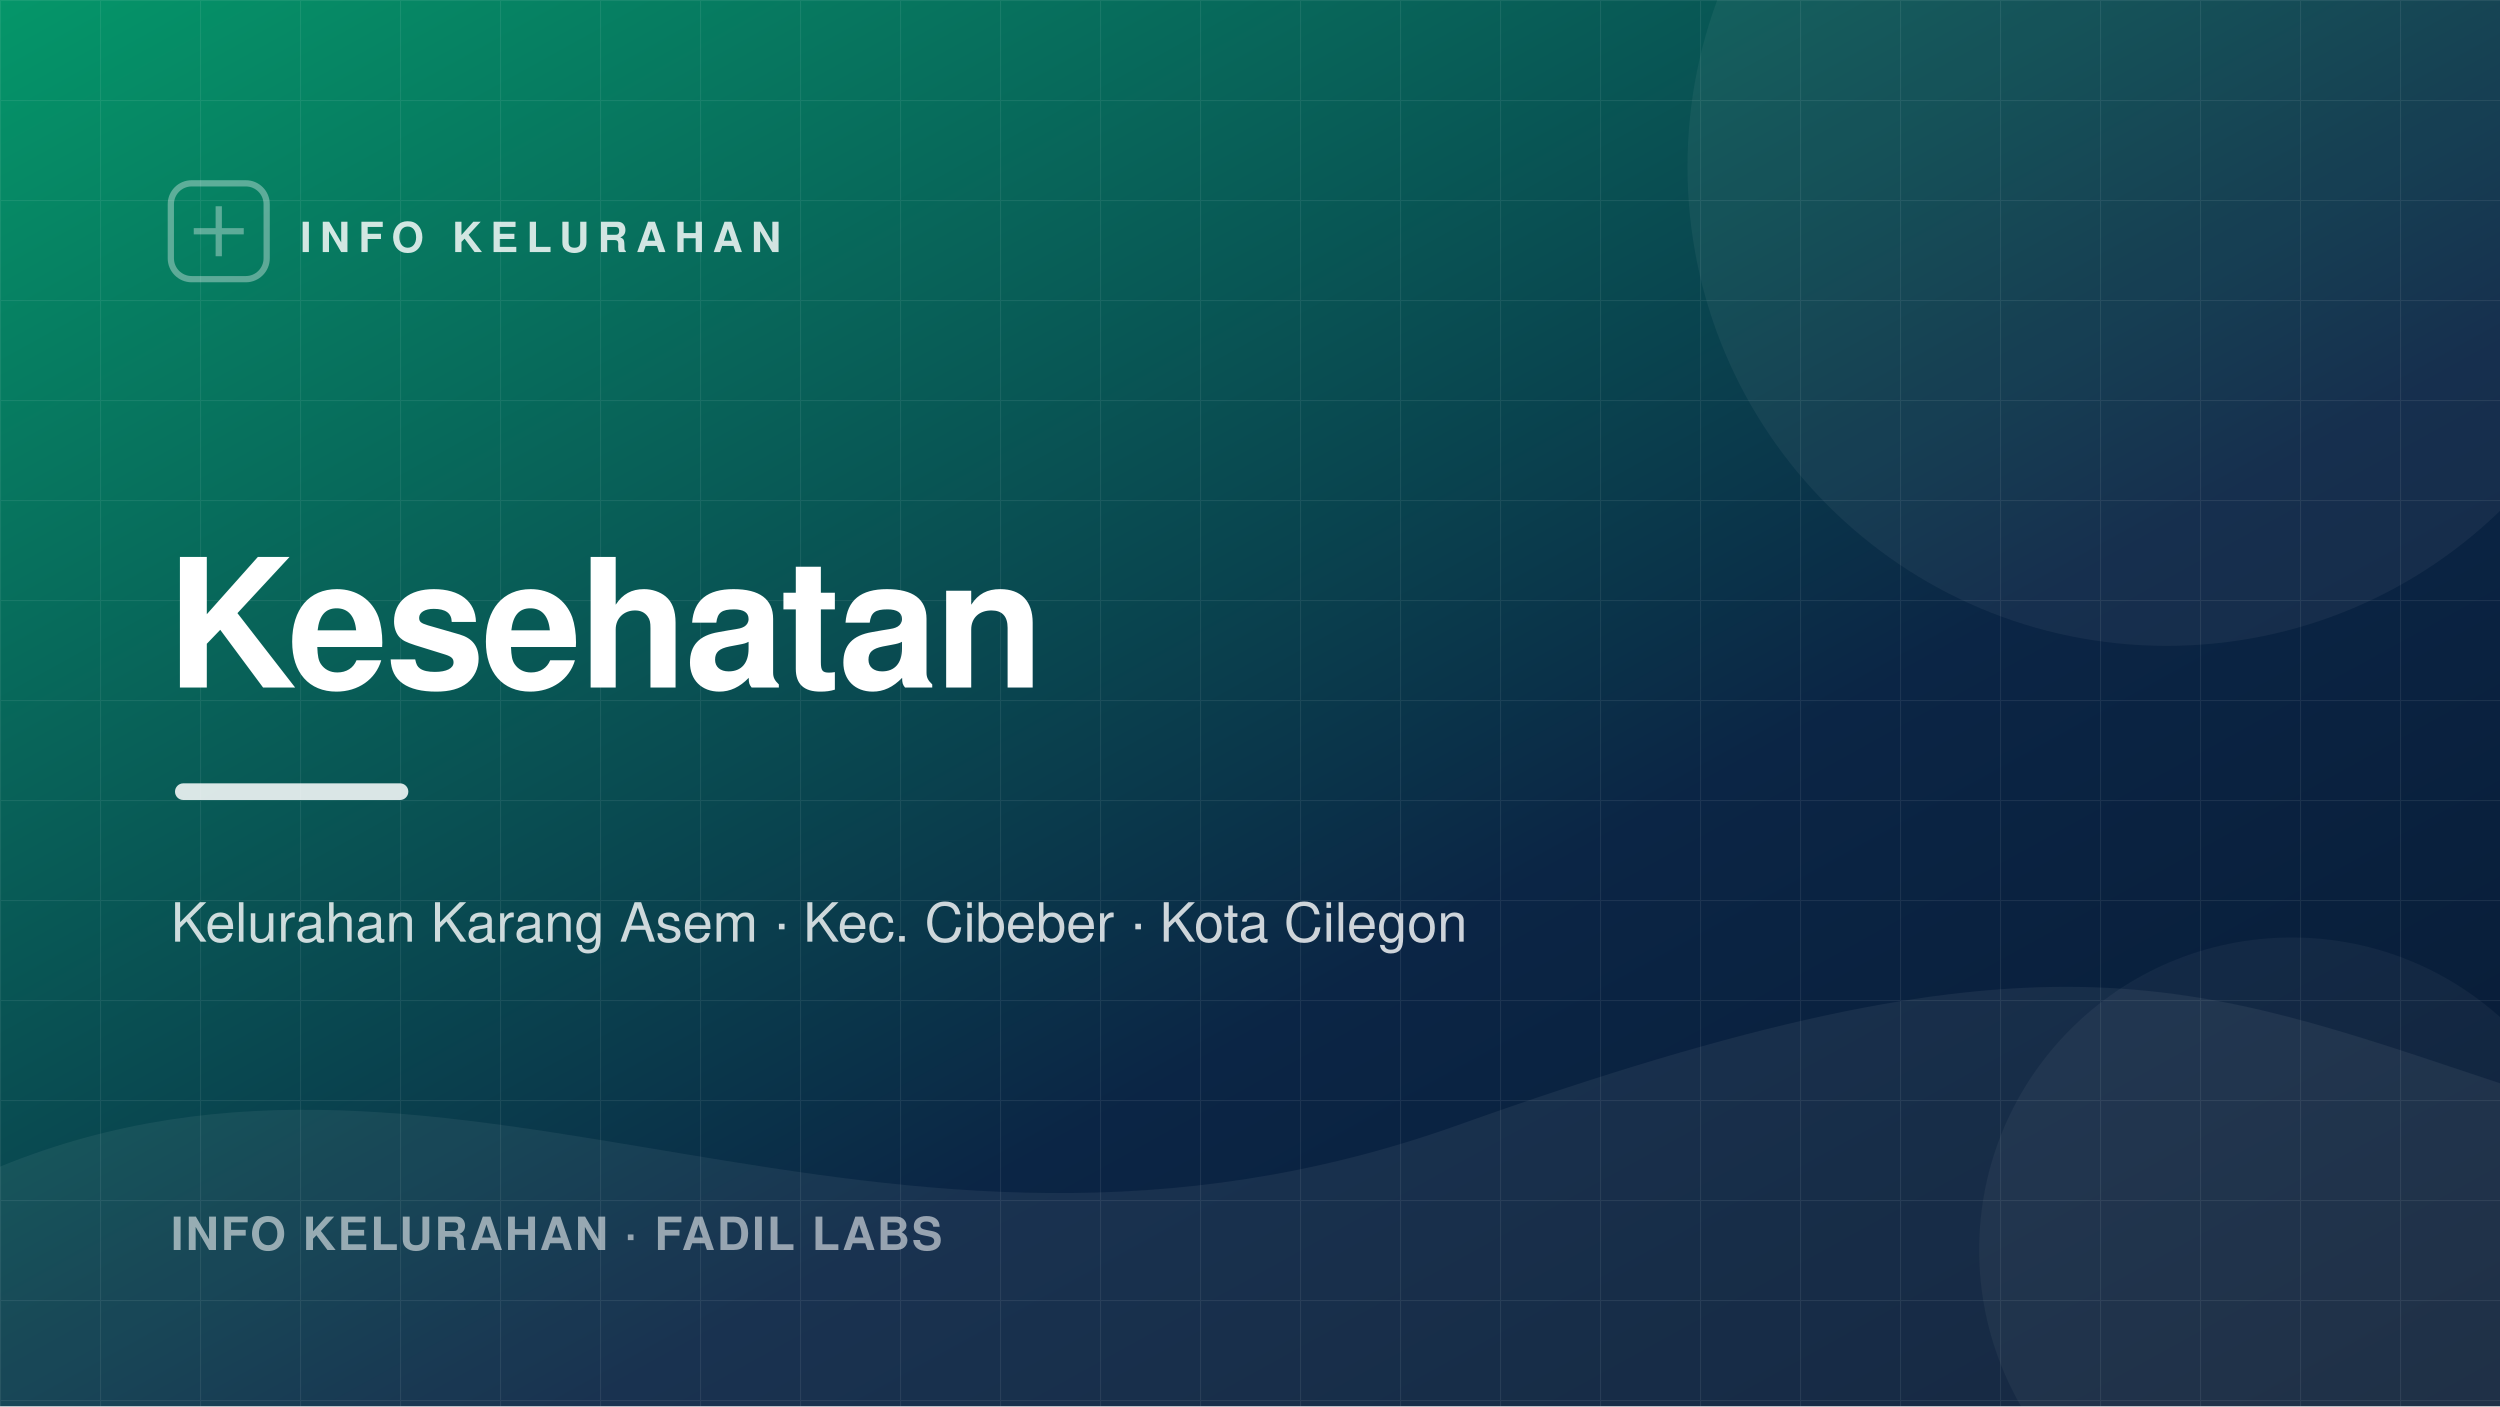
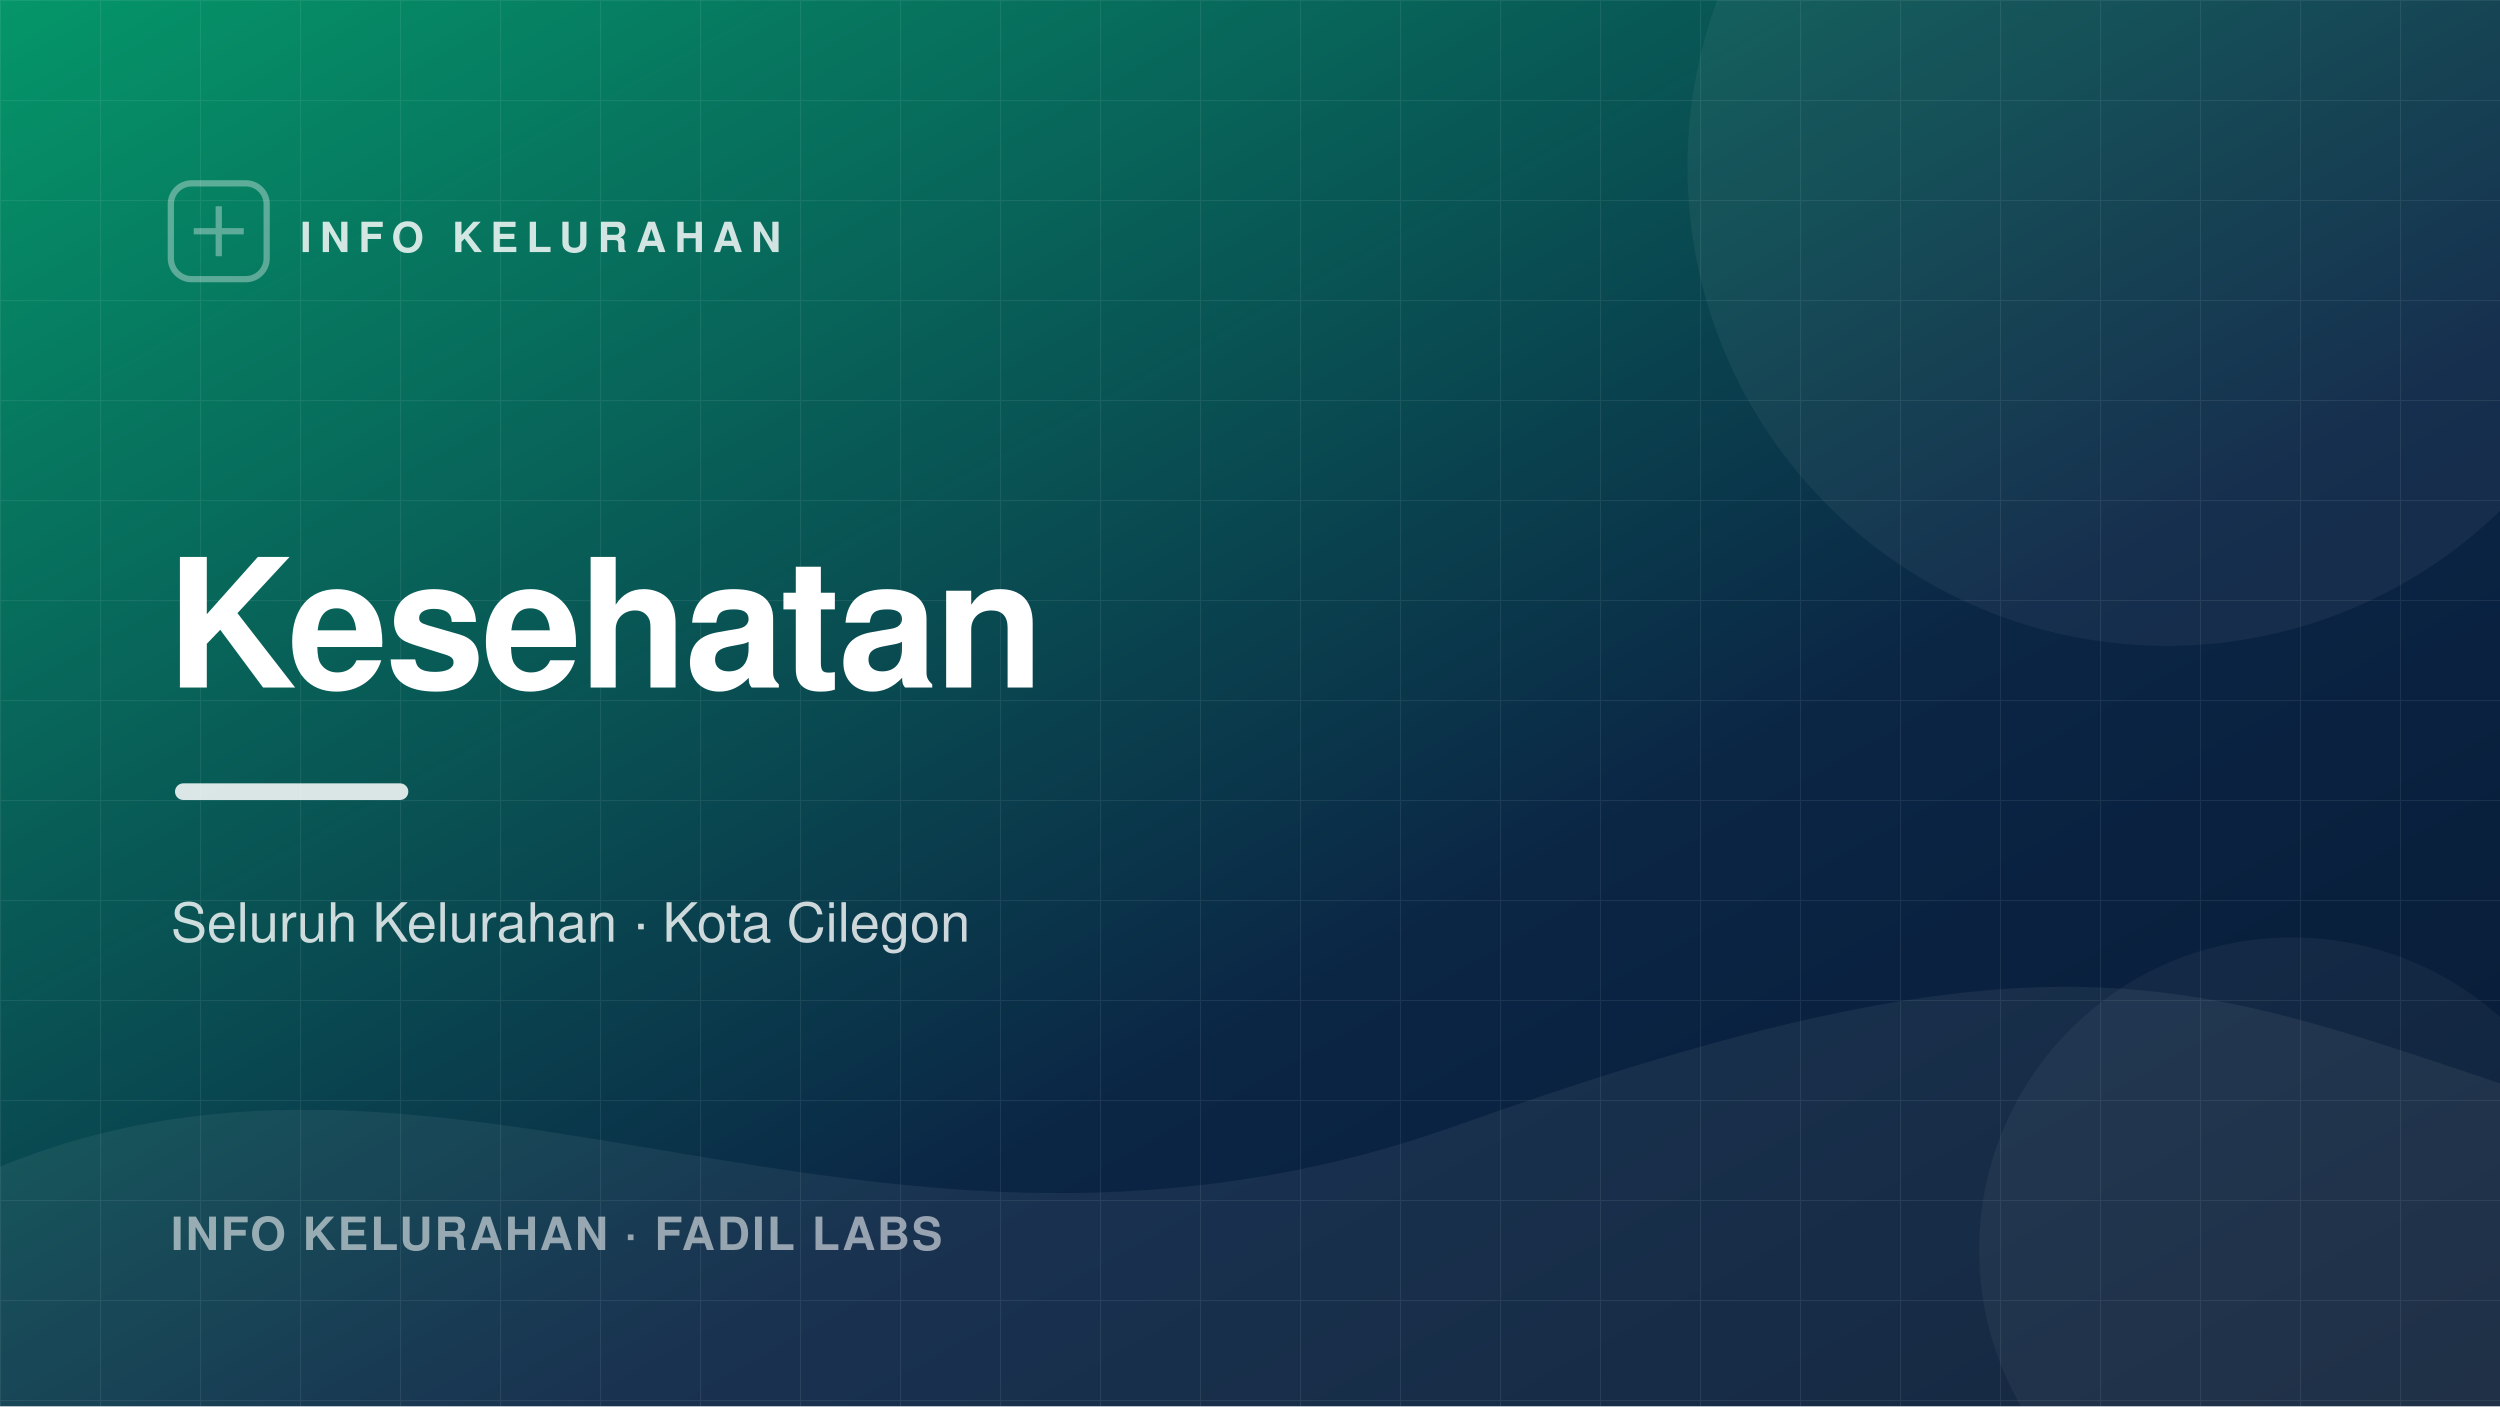
<svg xmlns="http://www.w3.org/2000/svg" width="1200" height="675" viewBox="0 0 1200 675" role="img" aria-label="Sampul Kesehatan">
  <defs>
    <linearGradient id="g" x1="0" y1="0" x2="1" y2="1">
      <stop offset="0" stop-color="#059669" />
      <stop offset="0.62" stop-color="#0b2545" />
      <stop offset="1" stop-color="#071a33" />
    </linearGradient>
    <pattern id="grid" width="48" height="48" patternUnits="userSpaceOnUse">
      <path d="M48 0H0V48" fill="none" stroke="#ffffff" stroke-opacity="0.075" stroke-width="1" />
    </pattern>
  </defs>
  <rect width="1200" height="675" fill="url(#g)" />
  <rect width="1200" height="675" fill="url(#grid)" />
  <circle cx="1040" cy="80" r="230" fill="#ffffff" opacity="0.05" />
  <circle cx="1100" cy="600" r="150" fill="#ffffff" opacity="0.04" />
  <path d="M0 560 C 220 470, 420 640, 700 540 S 1050 470, 1200 520 L1200 675 L0 675 Z" fill="#ffffff" opacity="0.06" />
  <g fill="none" stroke="#ffffff" stroke-opacity="0.35" stroke-width="3">
    <rect x="82" y="88" width="46" height="46" rx="10" />
    <path d="M93 111h24M105 99v24" />
  </g>
  <text x="144" y="121" font-family="'Plus Jakarta Sans', Helvetica, Arial, sans-serif" font-size="20" font-weight="700" letter-spacing="4" fill="#ffffff" fill-opacity="0.82">INFO KELURAHAN</text>
  <text x="80" y="330" font-family="'Plus Jakarta Sans', Helvetica, Arial, sans-serif" font-size="86" font-weight="800" letter-spacing="-1.5" fill="#ffffff">Kesehatan</text>
  <rect x="84" y="376" width="112" height="8" rx="4" fill="#ffffff" fill-opacity="0.85" />
-   <text x="82" y="452" font-family="'Plus Jakarta Sans', Helvetica, Arial, sans-serif" font-size="26" font-weight="500" fill="#ffffff" fill-opacity="0.8">Kelurahan Karang Asem · Kec. Cibeber · Kota Cilegon</text>
+   <text x="82" y="452" font-family="'Plus Jakarta Sans', Helvetica, Arial, sans-serif" font-size="26" font-weight="500" fill="#ffffff" fill-opacity="0.8">Seluruh Kelurahan · Kota Cilegon</text>
  <text x="82" y="600" font-family="'Plus Jakarta Sans', Helvetica, Arial, sans-serif" font-size="22" font-weight="700" letter-spacing="1" fill="#ffffff" fill-opacity="0.55">INFO KELURAHAN · FADIL LABS</text>
</svg>
